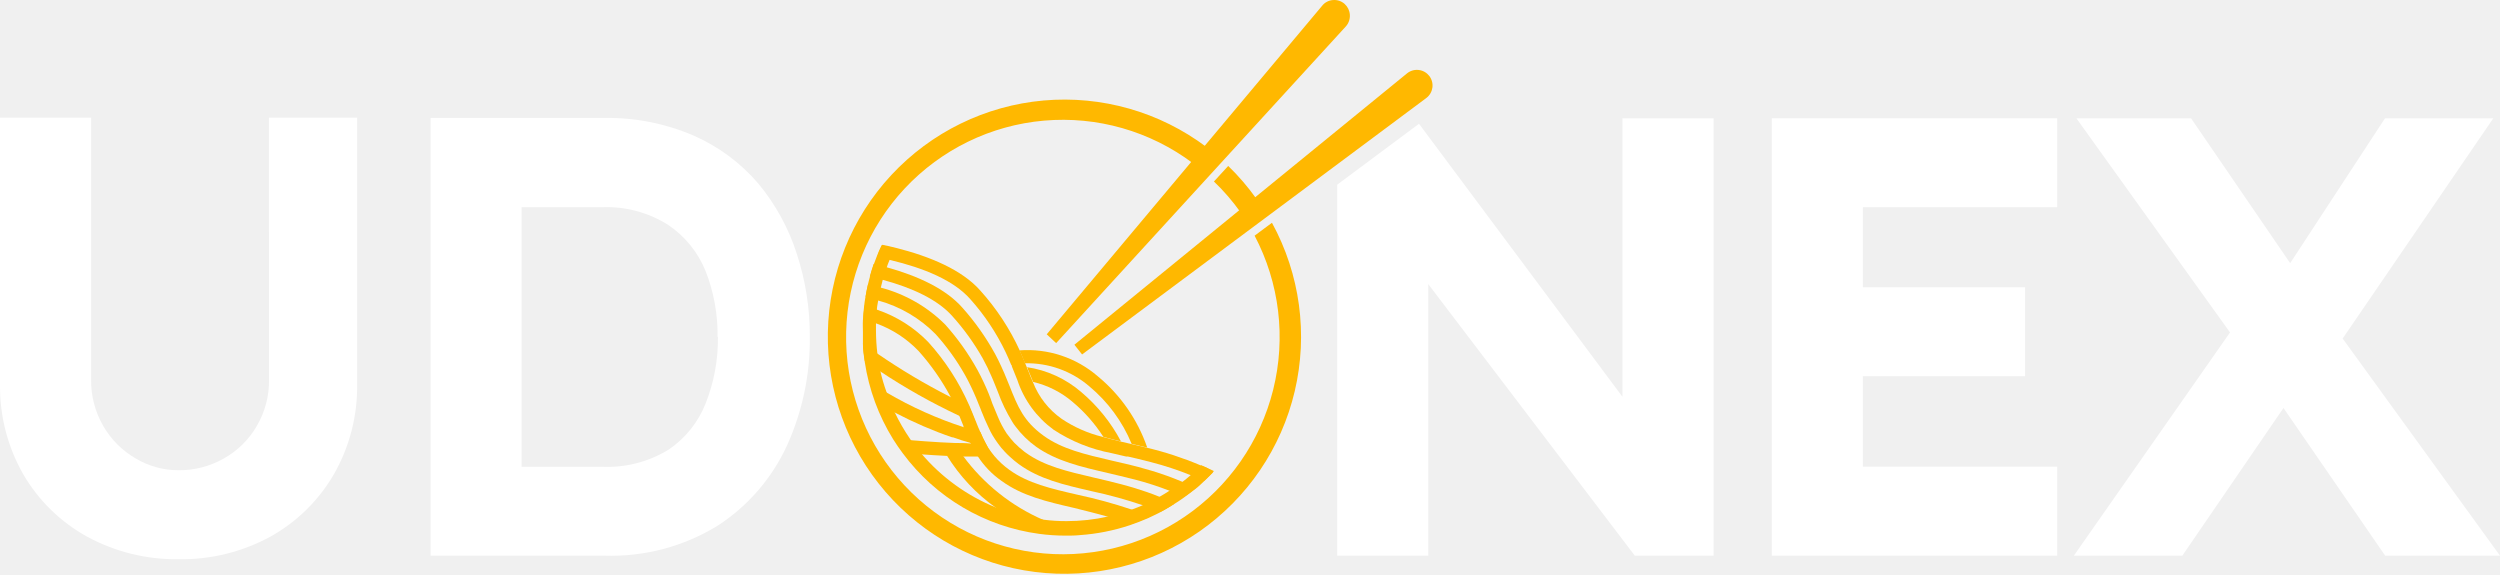
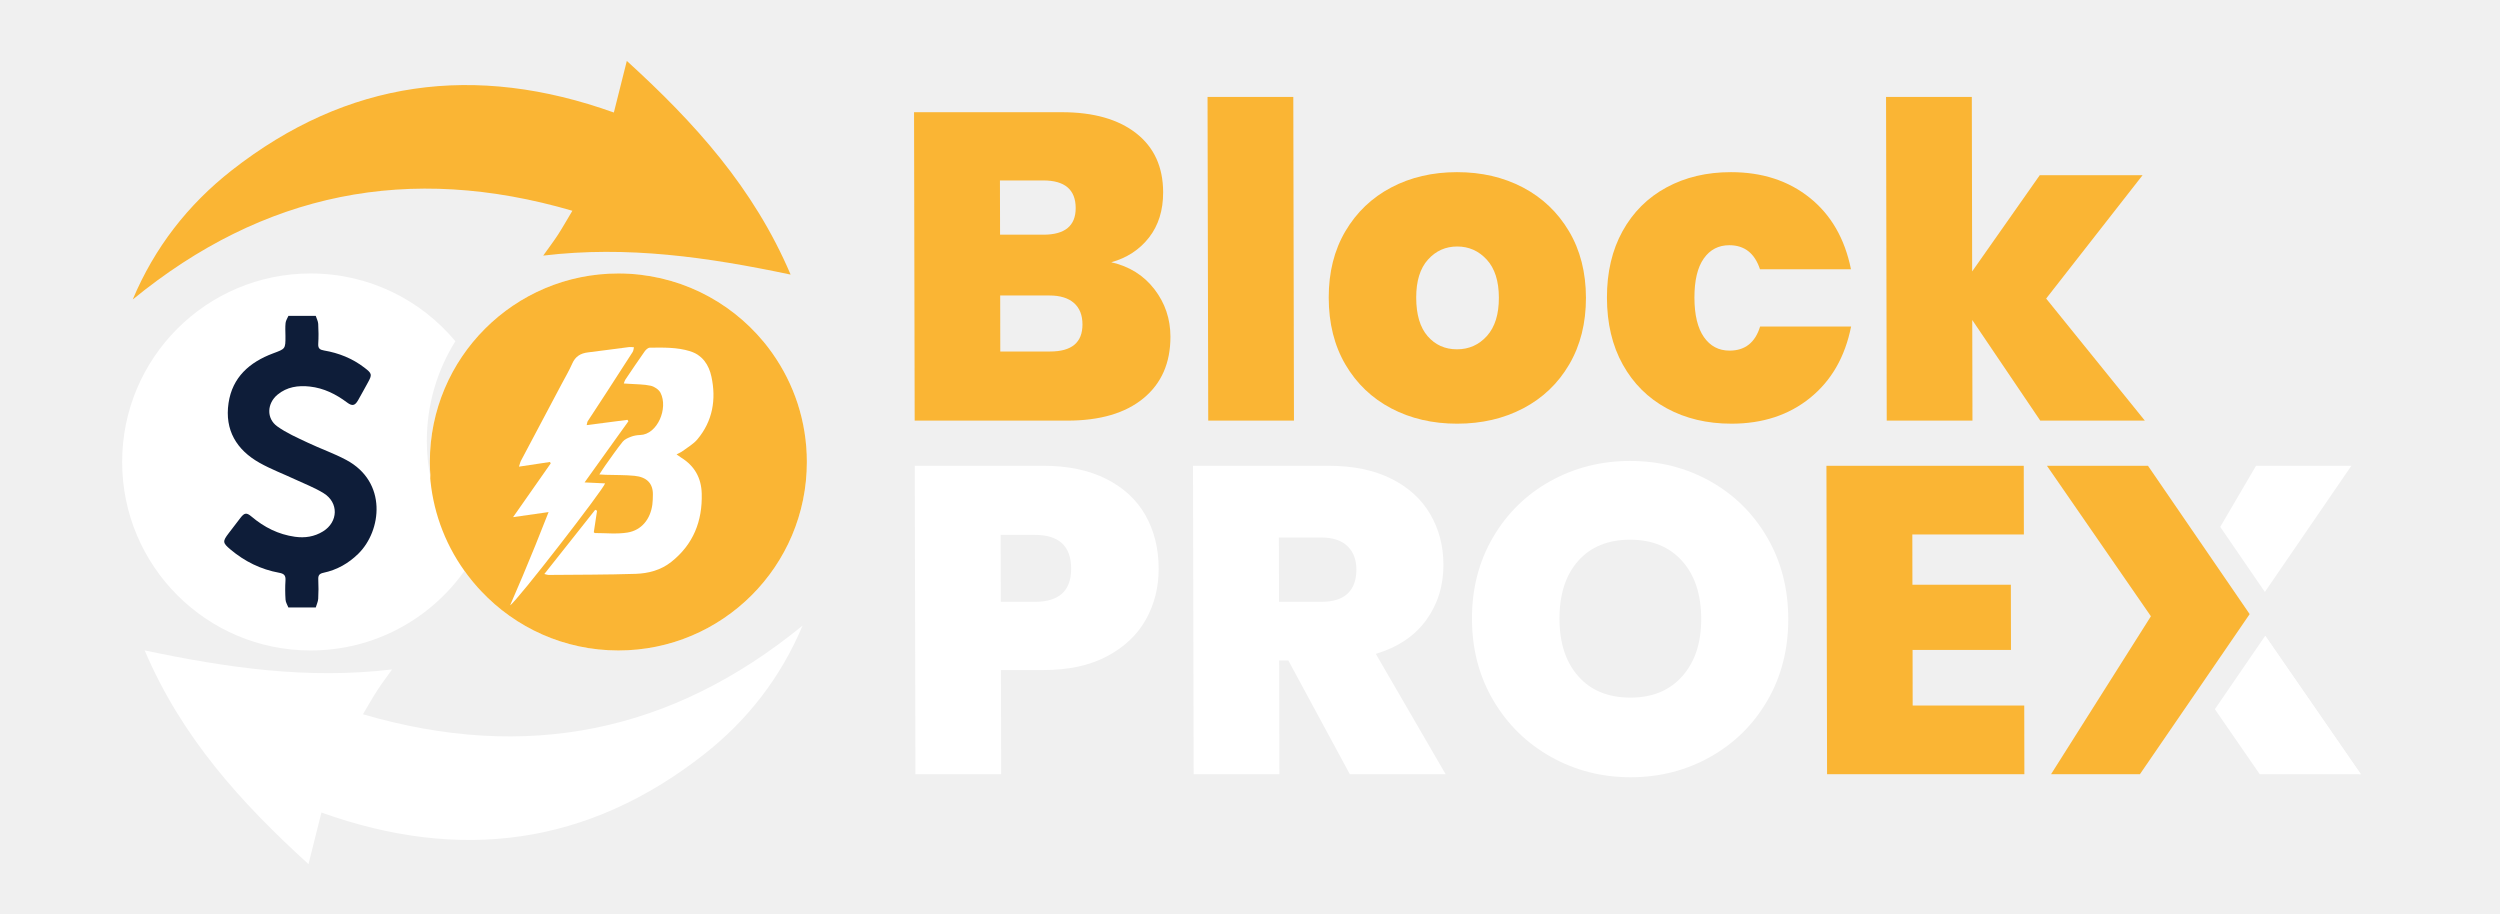
- <svg xmlns="http://www.w3.org/2000/svg" width="100" height="23" viewBox="0 0 100 23" fill="none">
-   <path d="M50.868 8.918L50.184 9.427C51.18 11.318 51.444 13.511 50.928 15.586C50.411 17.661 49.149 19.472 47.382 20.672C45.616 21.873 43.47 22.378 41.355 22.093C39.24 21.807 37.305 20.75 35.919 19.123C34.534 17.497 33.795 15.415 33.846 13.277C33.896 11.139 34.731 9.095 36.191 7.536C37.652 5.976 39.635 5.011 41.761 4.825C43.887 4.639 46.006 5.246 47.714 6.528L48.258 5.881C46.389 4.476 44.068 3.814 41.742 4.02C39.415 4.227 37.247 5.289 35.654 7.001C34.061 8.713 33.157 10.954 33.114 13.295C33.071 15.635 33.894 17.908 35.423 19.677C36.952 21.447 39.08 22.587 41.398 22.878C43.715 23.17 46.059 22.593 47.977 21.258C49.896 19.922 51.254 17.924 51.79 15.646C52.326 13.367 52.003 10.971 50.882 8.918H50.868ZM50.258 7.953C49.922 7.481 49.544 7.041 49.129 6.638L48.557 7.26C48.948 7.633 49.302 8.043 49.616 8.483L50.258 7.953Z" fill="#FFB800" />
-   <path d="M48.053 18.611C47.915 18.749 47.774 18.88 47.626 19.007C47.478 19.134 47.411 19.191 47.298 19.275C47.132 19.402 46.958 19.52 46.779 19.629C46.652 19.714 46.522 19.791 46.384 19.869C46.176 19.986 45.961 20.096 45.739 20.195C45.576 20.269 45.411 20.332 45.245 20.392C44.944 20.502 44.636 20.591 44.324 20.661C43.778 20.784 43.219 20.845 42.659 20.845C42.353 20.846 42.048 20.827 41.745 20.788C41.091 20.712 40.451 20.548 39.84 20.301C38.684 19.833 37.659 19.092 36.852 18.141C36.697 17.957 36.552 17.77 36.415 17.575C36.176 17.228 35.965 16.863 35.783 16.483C35.66 16.224 35.553 15.959 35.462 15.687C35.362 15.414 35.28 15.134 35.215 14.85C35.162 14.616 35.122 14.38 35.095 14.143C35.059 13.841 35.04 13.538 35.039 13.234C35.039 13.146 35.039 13.054 35.039 12.965C35.04 12.782 35.052 12.599 35.074 12.418C35.074 12.294 35.102 12.17 35.12 12.064C35.138 11.958 35.184 11.71 35.222 11.548C35.261 11.385 35.272 11.329 35.303 11.219C35.349 11.049 35.402 10.883 35.462 10.717C35.495 10.615 35.532 10.515 35.575 10.417C35.639 10.247 35.713 10.084 35.787 9.925C35.617 9.883 35.434 9.844 35.265 9.809C35.185 9.97 35.115 10.135 35.053 10.303L34.947 10.586C34.891 10.752 34.841 10.919 34.792 11.088C34.764 11.191 34.736 11.293 34.714 11.396C34.675 11.569 34.64 11.749 34.612 11.912C34.591 12.025 34.577 12.138 34.563 12.265C34.541 12.442 34.527 12.619 34.517 12.799C34.506 12.979 34.517 13.107 34.517 13.262C34.517 13.418 34.517 13.616 34.517 13.775C34.517 14.012 34.556 14.249 34.591 14.482C34.755 15.574 35.14 16.622 35.72 17.561C35.843 17.759 35.977 17.95 36.115 18.137C36.764 19.01 37.58 19.745 38.516 20.297C39.452 20.85 40.489 21.209 41.565 21.354C41.916 21.402 42.27 21.425 42.624 21.425C42.821 21.425 43.008 21.425 43.199 21.404C43.878 21.357 44.549 21.224 45.195 21.008C45.442 20.923 45.682 20.831 45.919 20.728C46.074 20.658 46.222 20.583 46.374 20.509C46.525 20.435 46.755 20.297 46.938 20.18C47.069 20.103 47.196 20.014 47.319 19.929C47.443 19.845 47.64 19.689 47.792 19.576C47.944 19.463 48.011 19.392 48.117 19.293C48.222 19.194 48.392 19.032 48.519 18.897C48.388 18.759 48.219 18.681 48.053 18.611Z" fill="#FFB800" />
-   <path d="M48.557 18.844C48.43 18.979 48.296 19.113 48.155 19.24C47.975 19.155 47.803 19.074 47.626 19.007C47.111 18.799 46.583 18.625 46.046 18.487L45.467 18.342L45.114 18.261H45.044L44.469 18.127C43.638 17.971 42.847 17.651 42.14 17.186C41.464 16.692 40.958 15.999 40.694 15.203L40.609 14.991C40.563 14.882 40.521 14.772 40.475 14.659C40.475 14.638 40.475 14.613 40.447 14.592C40.38 14.429 40.309 14.266 40.228 14.093C39.861 13.323 39.386 12.608 38.817 11.972C38.157 11.219 36.969 10.724 35.6 10.399C35.427 10.357 35.247 10.321 35.078 10.286C35.139 10.117 35.21 9.952 35.289 9.791C35.466 9.826 35.642 9.865 35.812 9.908C37.223 10.261 38.489 10.802 39.212 11.622C39.858 12.338 40.391 13.149 40.793 14.026C40.874 14.206 40.948 14.38 41.011 14.542L41.075 14.698C41.075 14.726 41.1 14.754 41.11 14.786C41.181 14.963 41.248 15.139 41.318 15.288C41.548 15.879 41.947 16.388 42.465 16.752C42.963 17.087 43.516 17.331 44.098 17.473C44.331 17.54 44.571 17.596 44.804 17.657L45.125 17.731L45.231 17.756L45.855 17.904C46.595 18.078 47.318 18.315 48.018 18.611C48.219 18.682 48.388 18.759 48.557 18.844Z" fill="#FFB800" />
-   <path d="M47.831 19.523C47.679 19.647 47.52 19.77 47.358 19.877C47.164 19.785 46.97 19.703 46.779 19.629C46.324 19.453 45.858 19.303 45.386 19.18C45.192 19.131 44.998 19.081 44.811 19.039L44.352 18.929C43.23 18.671 42.267 18.448 41.445 17.869C41.125 17.64 40.843 17.362 40.609 17.045C40.565 16.989 40.525 16.93 40.489 16.868C40.257 16.491 40.064 16.09 39.914 15.673C39.854 15.528 39.798 15.38 39.734 15.228C39.671 15.076 39.614 14.949 39.544 14.804C39.534 14.776 39.522 14.749 39.509 14.722C39.445 14.595 39.378 14.464 39.304 14.326C38.965 13.727 38.561 13.166 38.101 12.654C37.508 11.983 36.492 11.513 35.303 11.191C35.138 11.145 34.951 11.102 34.792 11.06C34.841 10.89 34.891 10.707 34.947 10.558L35.462 10.689C36.736 11.042 37.836 11.559 38.496 12.308C39.001 12.874 39.44 13.495 39.805 14.16C39.897 14.33 39.974 14.489 40.045 14.645C40.13 14.828 40.204 14.998 40.271 15.168C40.313 15.267 40.352 15.366 40.391 15.461C40.712 16.267 40.941 16.847 41.742 17.427C42.475 17.96 43.393 18.173 44.455 18.42L44.606 18.455L45.224 18.6L45.531 18.678L46.092 18.837C46.496 18.96 46.894 19.104 47.284 19.268C47.474 19.35 47.651 19.445 47.831 19.523Z" fill="#FFB800" />
-   <path d="M46.977 20.152C46.794 20.269 46.603 20.375 46.413 20.481C46.183 20.382 45.961 20.293 45.739 20.219C45.057 19.987 44.362 19.795 43.657 19.646C42.539 19.388 41.576 19.166 40.754 18.568C40.631 18.477 40.513 18.38 40.401 18.275C40.323 18.206 40.249 18.133 40.179 18.056C40.087 17.959 40.002 17.857 39.925 17.748C39.844 17.639 39.773 17.529 39.706 17.419C39.649 17.322 39.597 17.222 39.551 17.119C39.442 16.9 39.35 16.674 39.255 16.44L39.23 16.373C39.114 16.083 38.993 15.779 38.835 15.454C38.764 15.305 38.683 15.146 38.591 14.984C38.262 14.403 37.87 13.861 37.424 13.365C36.79 12.723 35.999 12.26 35.131 12.021L34.623 11.869C34.651 11.696 34.686 11.516 34.725 11.353C34.898 11.399 35.078 11.452 35.233 11.505C36.208 11.761 37.098 12.272 37.812 12.986C38.306 13.539 38.737 14.144 39.096 14.793C39.188 14.959 39.269 15.125 39.343 15.281C39.491 15.592 39.607 15.882 39.696 16.147C39.77 16.331 39.84 16.5 39.914 16.67C40.01 16.904 40.128 17.127 40.267 17.338C40.316 17.405 40.369 17.476 40.426 17.543C40.482 17.61 40.521 17.653 40.571 17.709C40.695 17.836 40.829 17.954 40.969 18.063L41.033 18.109C41.77 18.642 42.687 18.855 43.749 19.102C44.102 19.183 44.455 19.268 44.853 19.371C45.037 19.417 45.206 19.47 45.411 19.53C45.718 19.625 46.035 19.731 46.356 19.862C46.568 19.958 46.779 20.042 46.977 20.152Z" fill="#FFB800" />
-   <path d="M45.957 20.686C45.721 20.788 45.481 20.88 45.234 20.965C44.924 20.852 44.62 20.753 44.324 20.672C43.851 20.534 43.396 20.428 42.966 20.318C41.847 20.06 40.884 19.834 40.062 19.236C39.682 18.972 39.357 18.634 39.106 18.243C38.995 18.073 38.897 17.895 38.814 17.709C38.715 17.501 38.63 17.292 38.538 17.07C38.539 17.06 38.539 17.051 38.538 17.041C38.486 16.903 38.426 16.759 38.362 16.607C38.263 16.366 38.15 16.115 38.009 15.846C37.658 15.193 37.231 14.585 36.736 14.033C36.267 13.546 35.694 13.172 35.06 12.941C34.894 12.87 34.707 12.81 34.538 12.746C34.538 12.569 34.563 12.393 34.584 12.212C34.757 12.269 34.937 12.329 35.095 12.393C35.866 12.656 36.564 13.098 37.131 13.683C37.807 14.43 38.358 15.281 38.764 16.203C38.863 16.43 38.948 16.645 39.029 16.847L39.053 16.903C39.103 17.031 39.149 17.147 39.202 17.257C39.264 17.413 39.336 17.565 39.417 17.713L39.512 17.883C39.591 18.006 39.677 18.124 39.77 18.236C39.949 18.448 40.154 18.637 40.38 18.798C41.114 19.328 42.031 19.544 43.096 19.788C43.827 19.944 44.547 20.141 45.255 20.378C45.478 20.506 45.714 20.58 45.957 20.686Z" fill="#FFB800" />
-   <path d="M39.043 16.914C38.81 16.822 38.581 16.72 38.337 16.617C37.25 16.106 36.202 15.515 35.201 14.85C34.993 14.712 34.788 14.574 34.591 14.436C34.556 14.203 34.531 13.966 34.517 13.729L35.095 14.143C36.024 14.782 36.994 15.359 37.999 15.871C38.246 15.995 38.496 16.119 38.754 16.225C38.852 16.451 38.937 16.667 39.018 16.868L39.043 16.914Z" fill="#FFB800" />
-   <path d="M39.512 17.9C39.279 17.844 39.05 17.784 38.828 17.72C38.581 17.649 38.344 17.575 38.122 17.494H38.087C37.302 17.224 36.539 16.894 35.804 16.508C35.543 16.37 35.296 16.232 35.056 16.09C34.96 15.831 34.876 15.567 34.806 15.299C35.025 15.44 35.247 15.578 35.483 15.712C36.459 16.282 37.492 16.746 38.567 17.094C38.782 17.165 38.997 17.229 39.219 17.289C39.282 17.445 39.354 17.597 39.434 17.745L39.512 17.9Z" fill="#FFB800" />
-   <path d="M39.759 18.261C39.537 18.261 39.318 18.261 39.106 18.261H38.524L37.872 18.236C37.519 18.218 37.166 18.197 36.849 18.173C36.602 18.173 36.362 18.137 36.143 18.116C36.005 17.929 35.871 17.738 35.748 17.54L36.422 17.607C36.796 17.639 37.191 17.667 37.611 17.692L38.203 17.72C38.404 17.72 38.609 17.72 38.824 17.741C39.015 17.741 39.212 17.741 39.413 17.741L39.509 17.911C39.585 18.033 39.669 18.149 39.759 18.261Z" fill="#FFB800" />
-   <path d="M45.89 17.904L45.266 17.755C44.897 16.861 44.316 16.072 43.573 15.454C42.857 14.838 41.94 14.51 40.997 14.531C40.934 14.369 40.86 14.178 40.779 14.015C41.343 13.973 41.91 14.043 42.448 14.221C42.985 14.399 43.483 14.681 43.911 15.051C44.821 15.801 45.506 16.788 45.89 17.904Z" fill="#FFB800" />
-   <path d="M44.839 17.656C44.589 17.596 44.349 17.54 44.134 17.473C43.799 16.952 43.389 16.485 42.916 16.087C42.459 15.693 41.913 15.416 41.325 15.277C41.255 15.118 41.188 14.952 41.117 14.775C41.117 14.744 41.093 14.715 41.082 14.687C41.886 14.807 42.64 15.154 43.255 15.687C43.904 16.236 44.442 16.904 44.839 17.656Z" fill="#FFB800" />
-   <path d="M43.234 21.361C43.044 21.361 42.856 21.382 42.659 21.382C42.305 21.383 41.951 21.359 41.601 21.311C40.981 21.038 40.39 20.703 39.837 20.311C39.047 19.752 38.379 19.039 37.872 18.215L38.524 18.24C39.351 19.362 40.46 20.245 41.738 20.799C42.223 21.021 42.723 21.209 43.234 21.361Z" fill="#FFB800" />
-   <path d="M42.246 13.725L41.869 13.372L52.89 0.225C52.942 0.16 53.007 0.107 53.081 0.069C53.156 0.03 53.237 0.008 53.32 0.002C53.403 -0.005 53.487 0.005 53.567 0.031C53.646 0.057 53.719 0.099 53.782 0.154C53.844 0.21 53.895 0.277 53.932 0.352C53.968 0.428 53.989 0.509 53.994 0.593C54 0.678 53.988 0.764 53.959 0.845C53.931 0.926 53.886 1 53.828 1.063L42.246 13.725Z" fill="#FFB800" />
-   <path d="M43.283 14.178L42.976 13.789L56.28 2.936C56.344 2.883 56.419 2.844 56.499 2.82C56.579 2.796 56.663 2.789 56.745 2.799C56.828 2.808 56.909 2.833 56.981 2.874C57.054 2.915 57.118 2.97 57.17 3.036C57.221 3.102 57.258 3.177 57.28 3.258C57.302 3.338 57.307 3.423 57.296 3.506C57.284 3.588 57.257 3.667 57.214 3.739C57.172 3.811 57.116 3.873 57.049 3.923L43.283 14.178ZM56.689 3.134L56.862 3.654L56.689 3.134Z" fill="#FFB800" />
-   <path d="M10.761 15.164C10.774 15.826 10.603 16.478 10.267 17.048C9.951 17.591 9.495 18.038 8.947 18.342C8.398 18.654 7.776 18.815 7.144 18.809C6.545 18.811 5.957 18.651 5.441 18.346C4.899 18.036 4.448 17.589 4.135 17.048C3.802 16.477 3.632 15.825 3.645 15.164V4.708H0.001V15.373C-0.016 16.633 0.304 17.874 0.928 18.968C1.539 20.018 2.423 20.882 3.486 21.467C4.608 22.076 5.868 22.387 7.144 22.369C8.424 22.39 9.688 22.079 10.813 21.467C11.871 20.879 12.75 20.016 13.357 18.968C13.983 17.875 14.303 16.633 14.285 15.373V4.708H10.757L10.761 15.164Z" fill="white" />
-   <path d="M30.34 7.352C29.632 6.521 28.745 5.863 27.747 5.425C26.624 4.941 25.413 4.7 24.191 4.718H17.223V22.227H24.177C25.773 22.279 27.349 21.861 28.71 21.025C29.917 20.242 30.877 19.131 31.479 17.823C32.097 16.459 32.409 14.976 32.393 13.478C32.399 12.351 32.224 11.23 31.874 10.159C31.547 9.133 31.026 8.18 30.34 7.352ZM28.717 13.478C28.728 14.39 28.56 15.296 28.223 16.143C27.927 16.892 27.412 17.534 26.745 17.985C25.943 18.476 25.013 18.715 24.074 18.671H20.864V8.289H24.06C25 8.247 25.931 8.494 26.727 8.996C27.398 9.448 27.919 10.09 28.223 10.841C28.553 11.68 28.716 12.576 28.703 13.478H28.717Z" fill="white" />
-   <path d="M68.543 4.732V22.227H65.392L57.13 11.364V22.227H53.489V7.387L56.76 4.951L64.898 15.871V4.732H68.543Z" fill="white" />
-   <path d="M70.871 22.227H82.287V18.667H74.515V15.047H81.003V11.491H74.515V8.288H82.287V4.732H70.871V22.227Z" fill="white" />
-   <path d="M93.706 13.541L99.732 4.732H95.4L91.607 10.526L87.642 4.732H83.056L89.201 13.298L82.954 22.227H87.293L91.339 16.32L95.407 22.227H100L93.706 13.541Z" fill="white" />
+ <svg xmlns="http://www.w3.org/2000/svg" version="1.1" id="Layer_1" x="0px" y="0px" viewBox="0 0 799 292" style="enable-background:new 0 0 799 292;" xml:space="preserve">
+   <style type="text/css">
+ 	.st0{fill:#0E1D39;}
+ 	.st1{fill:#17294B;}
+ 	.st2{fill:none;stroke:#FAB534;stroke-width:5;stroke-miterlimit:10;}
+ 	.st3{fill:none;stroke:#FAB534;stroke-width:5;stroke-linecap:round;stroke-linejoin:round;stroke-miterlimit:10;}
+ 	.st4{fill:none;stroke:#505CA0;stroke-width:5;stroke-linecap:round;stroke-miterlimit:10;}
+ 	.st5{fill:#FAB534;}
+ 	.st6{fill:#F4B92E;}
+ 	.st7{fill:#FEE14C;}
+ 	.st8{fill:#FBF4B1;}
+ 	.st9{fill:#FFD26F;}
+ 	.st10{fill:#FAEF72;}
+ 	.st11{fill:#FBF195;}
+ 	.st12{fill:#FFFFFF;}
+ 	.st13{clip-path:url(#SVGID_2_);}
+ 	.st14{clip-path:url(#SVGID_4_);}
+ 	.st15{clip-path:url(#SVGID_6_);}
+ 	.st16{clip-path:url(#SVGID_8_);}
+ 	.st17{fill:url(#XMLID_2_);}
+ 	.st18{fill:url(#gold_1_);}
+ 	.st19{fill:url(#gold_2_);}
+ 	.st20{fill:#E5E5E5;}
+ 	.st21{fill:#505CA0;}
+ </style>
+   <g>
+     <g>
+       <path class="st5" d="M368.94,92.42c-3.42-4.43-8.01-7.3-13.79-8.6c5.03-1.4,9.05-4.03,12.07-7.9c3.02-3.87,4.53-8.69,4.52-14.47    c-0.02-8.11-2.9-14.4-8.64-18.88c-5.74-4.47-13.64-6.71-23.71-6.71h-47.26l0.2,98.57h48.8c10.44,0,18.54-2.38,24.31-7.13    c5.77-4.75,8.65-11.33,8.63-19.71C374.06,101.9,372.35,96.84,368.94,92.42z M319.58,57.67h13.84c6.9,0,10.35,2.94,10.37,8.81    c0.01,5.69-3.44,8.53-10.33,8.53h-13.84L319.58,57.67z M335.63,112.34h-15.94l-0.03-17.9h15.79c3.36,0,5.95,0.8,7.77,2.38    c1.82,1.59,2.73,3.87,2.74,6.85C345.97,109.45,342.53,112.34,335.63,112.34z" />
+       <path class="st5" d="M413.34,30.97h-27.41l0.22,103.46h27.4L413.34,30.97z" />
+       <path class="st5" d="M501.44,73.89c-3.6-6.06-8.51-10.72-14.71-13.98c-6.21-3.26-13.22-4.89-21.05-4.89s-14.84,1.63-21.03,4.89    c-6.2,3.26-11.08,7.92-14.66,13.98c-3.57,6.06-5.35,13.14-5.33,21.25c0.01,8.21,1.8,15.34,5.35,21.39    c3.56,6.06,8.43,10.72,14.64,13.99c6.21,3.26,13.22,4.89,21.05,4.89c7.83,0,14.87-1.63,21.1-4.89    c6.24-3.27,11.15-7.95,14.73-14.06c3.57-6.1,5.35-13.21,5.34-21.32C506.85,87.03,505.04,79.95,501.44,73.89z M475.22,107.38    c-2.56,2.84-5.75,4.26-9.57,4.26s-6.94-1.4-9.37-4.19c-2.43-2.8-3.65-6.9-3.66-12.31c-0.01-5.31,1.24-9.36,3.75-12.16    c2.51-2.8,5.63-4.2,9.36-4.2c3.72,0,6.87,1.4,9.44,4.2c2.57,2.8,3.86,6.85,3.87,12.16C479.05,100.46,477.78,104.53,475.22,107.38z    " />
+       <path class="st5" d="M562.53,104.37c-1.58,5.13-4.83,7.69-9.77,7.69c-3.45,0-6.18-1.44-8.19-4.33c-2.01-2.89-3.02-7.09-3.03-12.59    s0.98-9.67,2.98-12.51c1.99-2.84,4.72-4.26,8.17-4.26c4.84,0,8.11,2.56,9.8,7.68h29.08c-1.98-9.78-6.37-17.4-13.19-22.85    c-6.81-5.46-15.21-8.18-25.18-8.18c-7.74,0-14.61,1.63-20.61,4.89c-6.01,3.26-10.68,7.92-14.03,13.98    c-3.34,6.06-5,13.14-4.98,21.25c0.01,8.21,1.7,15.34,5.07,21.39c3.37,6.06,8.06,10.72,14.08,13.99c6.02,3.26,12.9,4.89,20.64,4.89    c9.97,0,18.35-2.75,25.14-8.25c6.8-5.5,11.16-13.09,13.1-22.79H562.53z" />
+       <path class="st5" d="M685.49,134.43l-31.54-39.01l30.82-39.43h-32.86L630.3,86.75l-0.11-55.78h-27.41L603,134.43h27.4l-0.07-32.16    l21.74,32.16H685.49z" />
+       <path class="st12" d="M366.08,164.66c-2.81-4.94-6.99-8.81-12.54-11.6c-5.55-2.8-12.29-4.2-20.21-4.2h-40.97l0.21,98.57h27.4    l-0.07-33.28h13.56c8.02,0,14.8-1.46,20.34-4.4s9.68-6.85,12.42-11.74c2.74-4.9,4.1-10.33,4.09-16.29    C370.29,175.29,368.88,169.6,366.08,164.66z M330.76,192.34h-10.9l-0.05-21.39h10.91c7.73,0,11.61,3.59,11.62,10.77    C342.36,188.8,338.5,192.34,330.76,192.34z" />
+       <path class="st12" d="M439.71,208.98c7.08-2.14,12.45-5.75,16.13-10.83c3.67-5.08,5.5-10.98,5.48-17.69    c-0.01-5.96-1.42-11.35-4.23-16.15c-2.8-4.8-6.96-8.57-12.46-11.32c-5.51-2.75-12.22-4.13-20.14-4.13h-43.21l0.21,98.57h27.4    l-0.07-36.35h2.93l19.65,36.35h30.62L439.71,208.98z M430.72,189.69c-1.86,1.77-4.65,2.65-8.38,2.65h-13.56l-0.05-20.55h13.57    c3.63,0,6.41,0.91,8.32,2.73c1.91,1.81,2.88,4.31,2.88,7.48C433.51,185.35,432.58,187.92,430.72,189.69z" />
+       <path class="st12" d="M564.77,171.72c-4.49-7.69-10.59-13.68-18.29-17.97c-7.7-4.28-16.21-6.43-25.53-6.43    c-9.22,0-17.7,2.15-25.43,6.43c-7.73,4.29-13.84,10.28-18.35,17.97c-4.5,7.69-6.75,16.38-6.73,26.08    c0.02,9.69,2.3,18.38,6.84,26.07s10.68,13.7,18.42,18.04c7.75,4.33,16.23,6.5,25.46,6.5s17.71-2.17,25.43-6.5    c7.73-4.34,13.82-10.35,18.28-18.04c4.46-7.69,6.68-16.38,6.66-26.07C571.51,188.1,569.25,179.41,564.77,171.72z M537.66,216.11    c-4.04,4.57-9.56,6.85-16.55,6.85c-7.09,0-12.64-2.26-16.65-6.78c-4.02-4.52-6.04-10.65-6.05-18.38    c-0.02-7.83,1.97-14.01,5.97-18.53s9.54-6.78,16.63-6.78c6.99,0,12.51,2.26,16.58,6.78c4.06,4.52,6.1,10.7,6.12,18.53    C543.72,205.44,541.71,211.55,537.66,216.11z" />
+       <path class="st5" d="M646.95,225.48h-35.66l-0.03-17.76h31.45l-0.04-20.83h-31.46l-0.03-16.08h35.65l-0.04-21.95h-63.06l0.2,98.57    h63.06L646.95,225.48z" />
+     </g>
+   </g>
+   <path class="st12" d="M197.62,87.4c-33.27,0-60.25,26.97-60.25,60.25c0,1.77,0.09,3.51,0.24,5.24c-0.78-3.86-1.2-7.84-1.2-11.93  c0-11.71,3.34-22.65,9.13-31.9C134.5,95.82,117.88,87.4,99.28,87.4c-33.27,0-60.24,26.97-60.24,60.24  c0,33.27,26.97,60.25,60.24,60.25c20.31,0,38.26-10.05,49.18-25.45c10.91,15.39,28.86,25.45,49.16,25.45  c33.27,0,60.25-26.97,60.25-60.25C257.87,114.37,230.9,87.4,197.62,87.4z" />
+   <g>
+     <g>
+       <g>
+         <path class="st5" d="M182.93,67.36c-1.83,3.06-3.14,5.4-4.59,7.64c-1.35,2.08-2.86,4.06-4.73,6.69     c26.9-3.22,52.55,0.49,79.07,6.07c-11.82-27.76-30.7-48.6-52.35-68.29c-1.48,5.91-2.76,11.02-4.14,16.49     c-44.38-15.9-85.18-10.46-122.16,18.5C60.06,65.42,49.4,79.12,42.42,95.72C84.23,61.52,130.66,52.09,182.93,67.36z" />
+       </g>
+     </g>
+   </g>
+   <path class="st12" d="M115.99,228.28c1.83-3.06,3.14-5.4,4.59-7.64c1.35-2.08,2.86-4.06,4.73-6.69c-26.9,3.22-52.55-0.49-79.07-6.07  c11.82,27.76,30.7,48.6,52.35,68.29c1.48-5.91,2.76-11.02,4.14-16.49c44.38,15.9,85.18,10.46,122.16-18.5  c13.97-10.94,24.64-24.65,31.61-41.24C214.69,234.12,168.26,243.55,115.99,228.28z" />
+   <path class="st5" d="M257.87,147.64c0,33.28-26.97,60.25-60.24,60.25c-17.29,0-32.87-7.29-43.84-18.95  c-0.38-0.4-0.76-0.81-1.13-1.22c-0.45-0.5-0.89-1.01-1.31-1.52c-0.26-0.3-0.51-0.61-0.76-0.93c-0.37-0.46-0.73-0.92-1.09-1.39  c-0.35-0.47-0.7-0.95-1.04-1.43c0,0,0,0.01-0.01,0.01c-6.63-9.26-10.28-19.9-11.04-30.68c0.07,0.37,0.14,0.73,0.21,1.1  c-0.15-1.72-0.24-3.47-0.24-5.24c0-33.27,26.97-60.24,60.25-60.24c18.71,0,35.44,8.53,46.49,21.92c0.3,0.37,0.61,0.75,0.9,1.13  c0.17,0.2,0.32,0.41,0.48,0.62c0.15,0.2,0.31,0.4,0.46,0.61c0.28,0.37,0.56,0.76,0.83,1.14  C253.77,122.65,257.87,134.67,257.87,147.64z" />
+   <g>
+     <path class="st12" d="M190.82,163.22c-0.35,2.3-0.7,4.6-1.04,6.87c0.17,0.14,0.25,0.27,0.33,0.27c3.49-0.01,7.04,0.4,10.44-0.16   c4.51-0.74,7.31-4.28,7.94-8.92c0.14-1.03,0.15-2.07,0.17-3.11c0.09-3.61-1.89-5.7-5.87-6.1c-3.04-0.3-6.12-0.22-9.18-0.32   c-0.57-0.02-1.15-0.07-2.06-0.12c0.73-1.11,1.26-1.97,1.85-2.8c1.85-2.58,3.64-5.2,5.62-7.67c0.61-0.76,1.71-1.22,2.67-1.59   c0.9-0.34,1.92-0.51,2.89-0.54c5.56-0.17,9.04-8.57,6.52-13.49c-0.54-1.04-1.97-2-3.15-2.26c-2.21-0.49-4.55-0.44-6.83-0.61   c-0.52-0.04-1.05-0.07-1.76-0.11c0.21-0.54,0.29-0.9,0.48-1.19c2.05-3.04,4.08-6.08,6.2-9.07c0.37-0.53,1.07-1.17,1.62-1.18   c4.32-0.05,8.66-0.17,12.85,1.12c4.01,1.24,6.06,4.39,6.86,8.13c1.57,7.29,0.42,14.19-4.49,20.05c-1.26,1.51-3.1,2.53-4.71,3.74   c-0.5,0.38-1.11,0.62-1.94,1.07c0.66,0.46,1.07,0.77,1.51,1.05c4.24,2.63,6.39,6.45,6.53,11.43c0.25,8.86-2.69,16.3-9.75,21.89   c-3.31,2.62-7.29,3.67-11.35,3.8c-9.29,0.3-18.59,0.26-27.89,0.35c-0.26,0-0.51-0.11-1.31-0.3c5.54-7,10.9-13.76,16.26-20.52   C190.43,163.05,190.63,163.13,190.82,163.22z" />
+     <path class="st12" d="M163.04,193.45c2.7-6.18,5.37-12.51,8-19c1.47-3.62,2.9-7.22,4.29-10.79c-3.78,0.54-7.56,1.08-11.35,1.62   c4.19-5.99,8.11-11.58,12.03-17.18c-0.08-0.15-0.16-0.3-0.24-0.45c-3.17,0.48-6.34,0.95-9.91,1.49c0.3-0.9,0.41-1.46,0.67-1.94   c4.29-8.11,8.59-16.21,12.89-24.32c1.18-2.22,2.46-4.39,3.47-6.69c1-2.28,2.67-3.29,5.05-3.57c4.39-0.52,8.77-1.15,13.16-1.7   c0.49-0.06,1.01,0.04,1.51,0.07c-0.13,0.5-0.14,1.08-0.41,1.5c-2.82,4.42-5.68,8.82-8.54,13.22c-1.94,2.98-3.9,5.94-5.83,8.92   c-0.16,0.24-0.16,0.59-0.33,1.24c4.49-0.58,8.76-1.13,13.03-1.69c0.1,0.15,0.21,0.3,0.31,0.45c-4.57,6.38-9.14,12.76-14.01,19.55   c2.52,0.12,4.53,0.21,6.55,0.31C193.18,156,165.11,192.3,163.04,193.45z" />
+   </g>
+   <g>
+     <path class="st0" d="M100.91,100.95c0.28,0.86,0.74,1.7,0.79,2.57c0.12,2.12,0.14,4.25,0.01,6.37c-0.09,1.48,0.52,1.9,1.87,2.13   c4.7,0.8,9.04,2.53,12.86,5.46c2.48,1.9,2.57,2.21,1.09,4.87c-1.03,1.85-2.03,3.73-3.09,5.57c-1.01,1.76-1.86,1.95-3.51,0.72   c-3.57-2.67-7.45-4.61-11.92-5.1c-3.74-0.41-7.3,0.1-10.31,2.59c-3.38,2.79-3.62,7.6-0.1,10.13c2.97,2.14,6.42,3.63,9.75,5.21   c4.06,1.93,8.35,3.41,12.31,5.53c13.23,7.07,11.27,22.66,3.89,29.94c-3.16,3.12-6.85,5.2-11.17,6.12   c-1.33,0.28-1.72,0.84-1.66,2.13c0.09,2.05,0.1,4.12-0.02,6.17c-0.06,0.94-0.51,1.86-0.78,2.78c-2.92,0-5.84,0-8.76,0   c-0.32-0.82-0.85-1.63-0.9-2.47c-0.14-2.05-0.15-4.12-0.02-6.16c0.1-1.57-0.42-2.16-2-2.45c-5.86-1.06-11.04-3.62-15.59-7.45   c-2.53-2.13-2.55-2.58-0.57-5.18c1.25-1.63,2.49-3.27,3.75-4.9c1.3-1.68,1.96-1.78,3.56-0.43c4.04,3.41,8.57,5.71,13.86,6.45   c3.2,0.45,6.22-0.01,8.98-1.71c4.9-3.03,5.08-9.22,0.18-12.23c-2.86-1.76-6.04-2.97-9.1-4.4c-3.77-1.76-7.7-3.24-11.32-5.27   c-7.39-4.15-11.22-10.5-9.95-19.11c1.22-8.28,6.74-13.08,14.21-15.88c3.95-1.48,4-1.36,3.98-5.56c-0.01-1.39-0.11-2.8,0.04-4.17   c0.08-0.78,0.59-1.51,0.91-2.27C95.07,100.95,97.99,100.95,100.91,100.95z" />
+   </g>
+   <polygon class="st12" points="754.51,247.43 754.06,247.43 723.85,203.36 723.96,203.2 " />
+   <path class="st5" d="M686.49,148.86H654.2l33.23,48.1l-31.91,50.47h28.4L703,219.61l15.99-23.34L686.49,148.86z" />
+   <polygon class="st12" points="721.03,148.86 709.59,168.39 723.85,189.19 751.5,148.86 " />
+   <polygon class="st12" points="723.96,203.2 723.85,203.36 707.87,226.66 722.21,247.43 754.51,247.43 " />
</svg>
